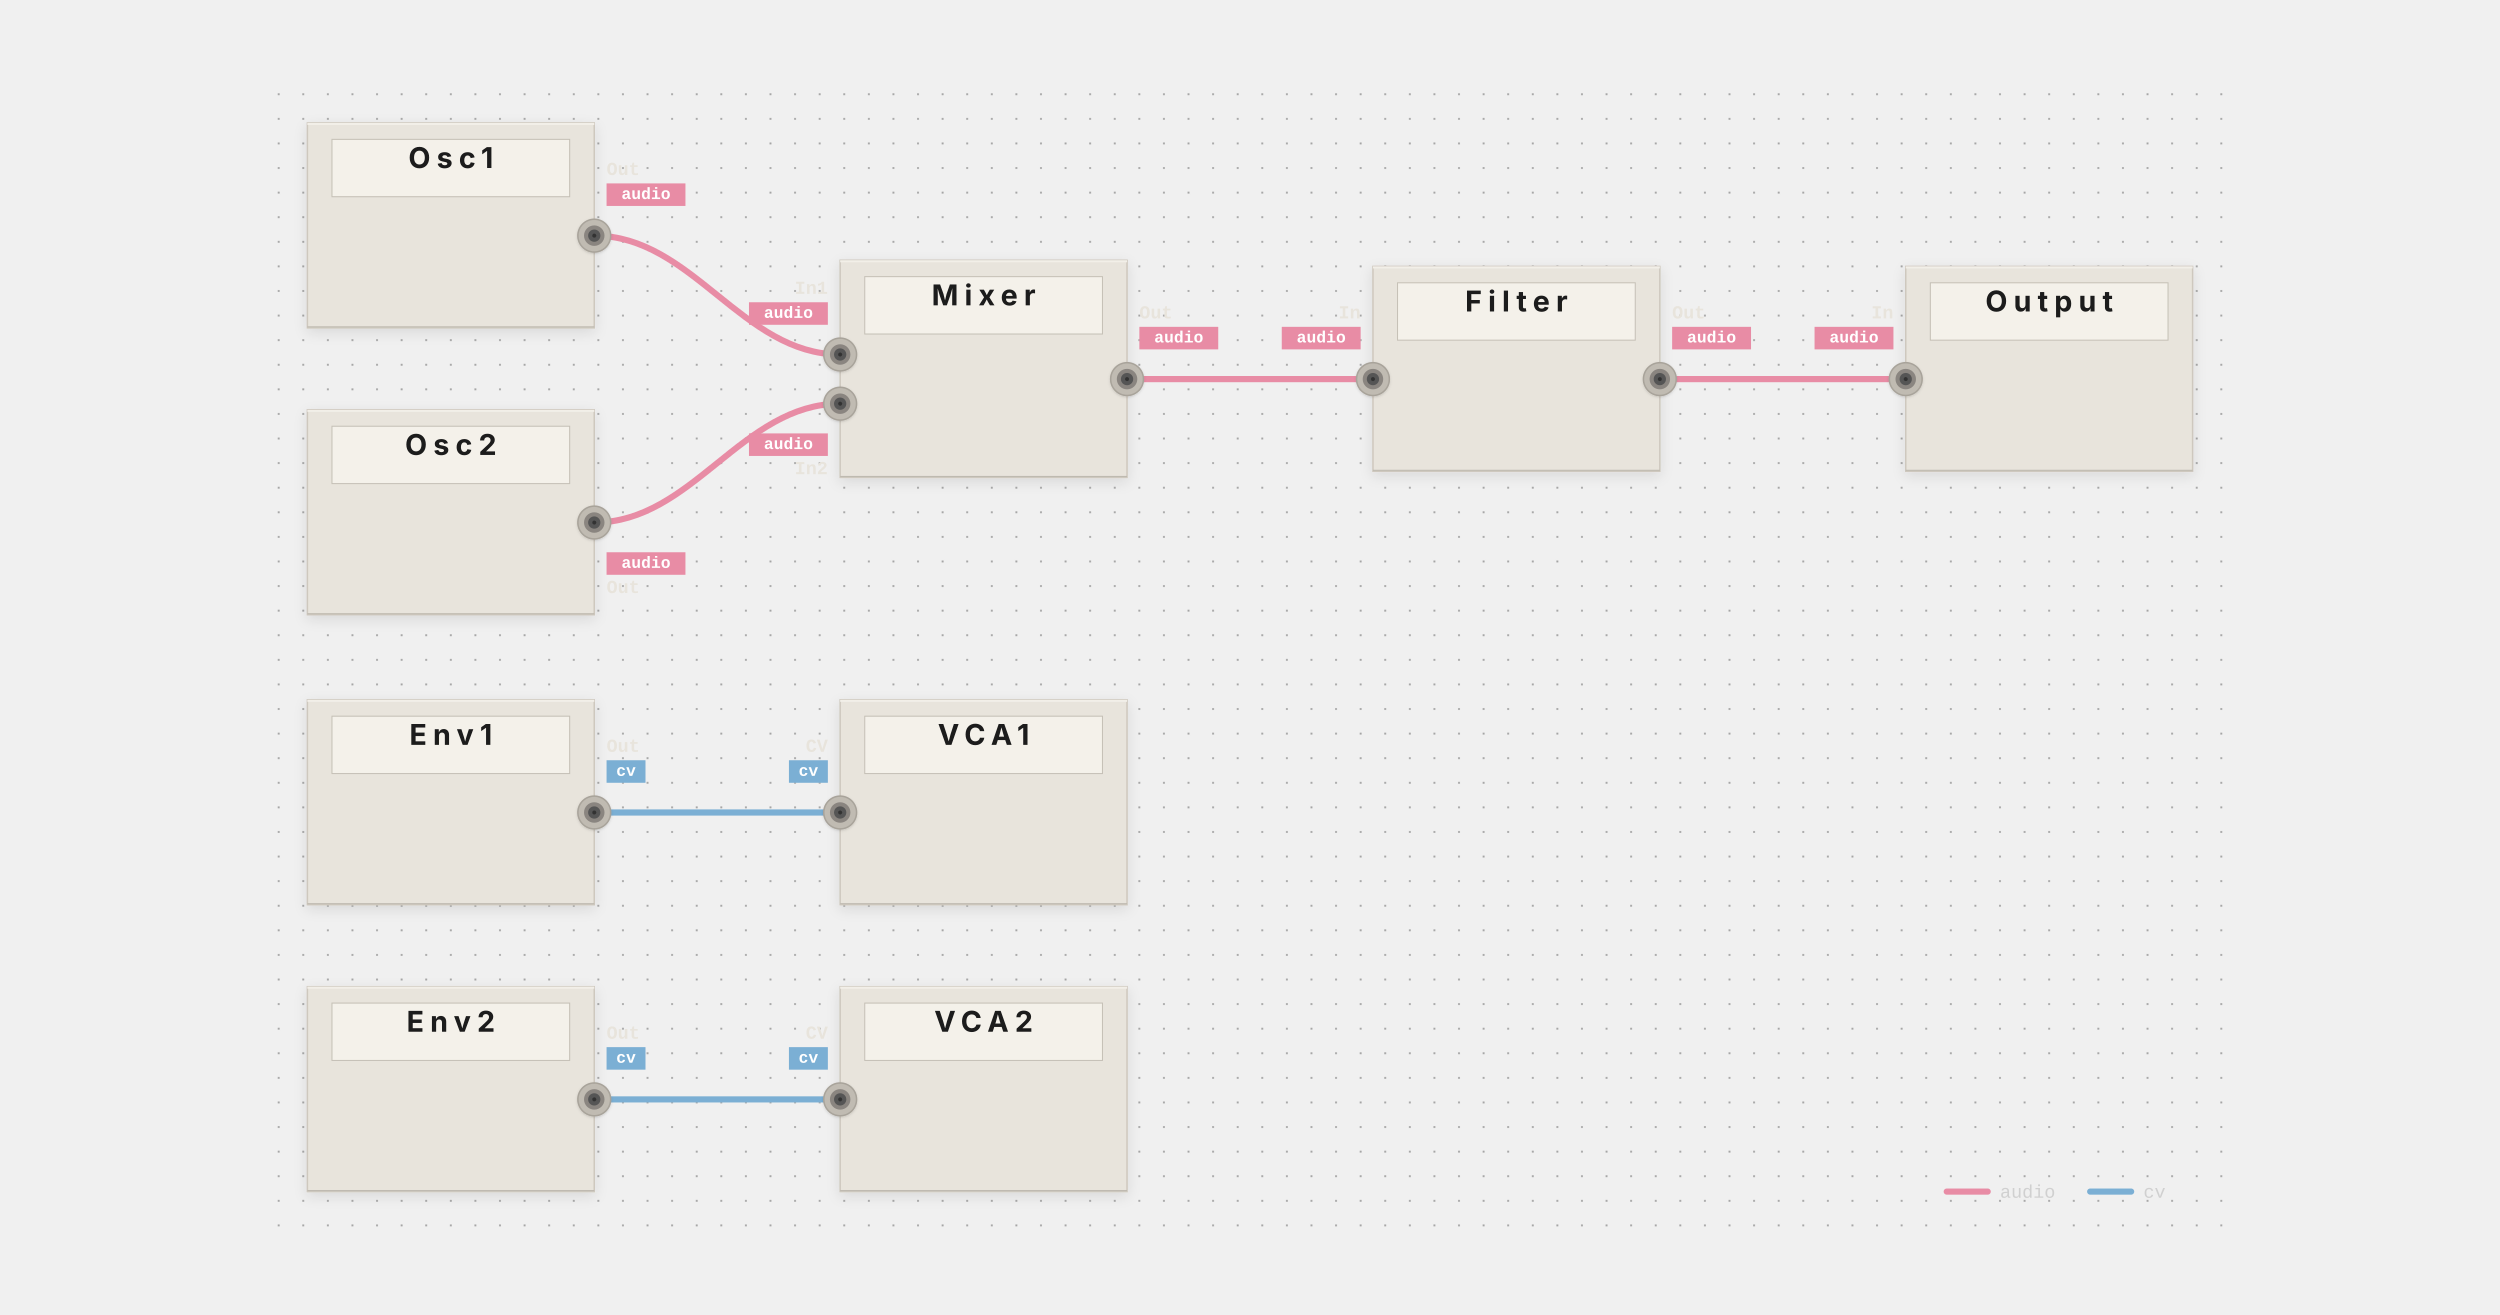
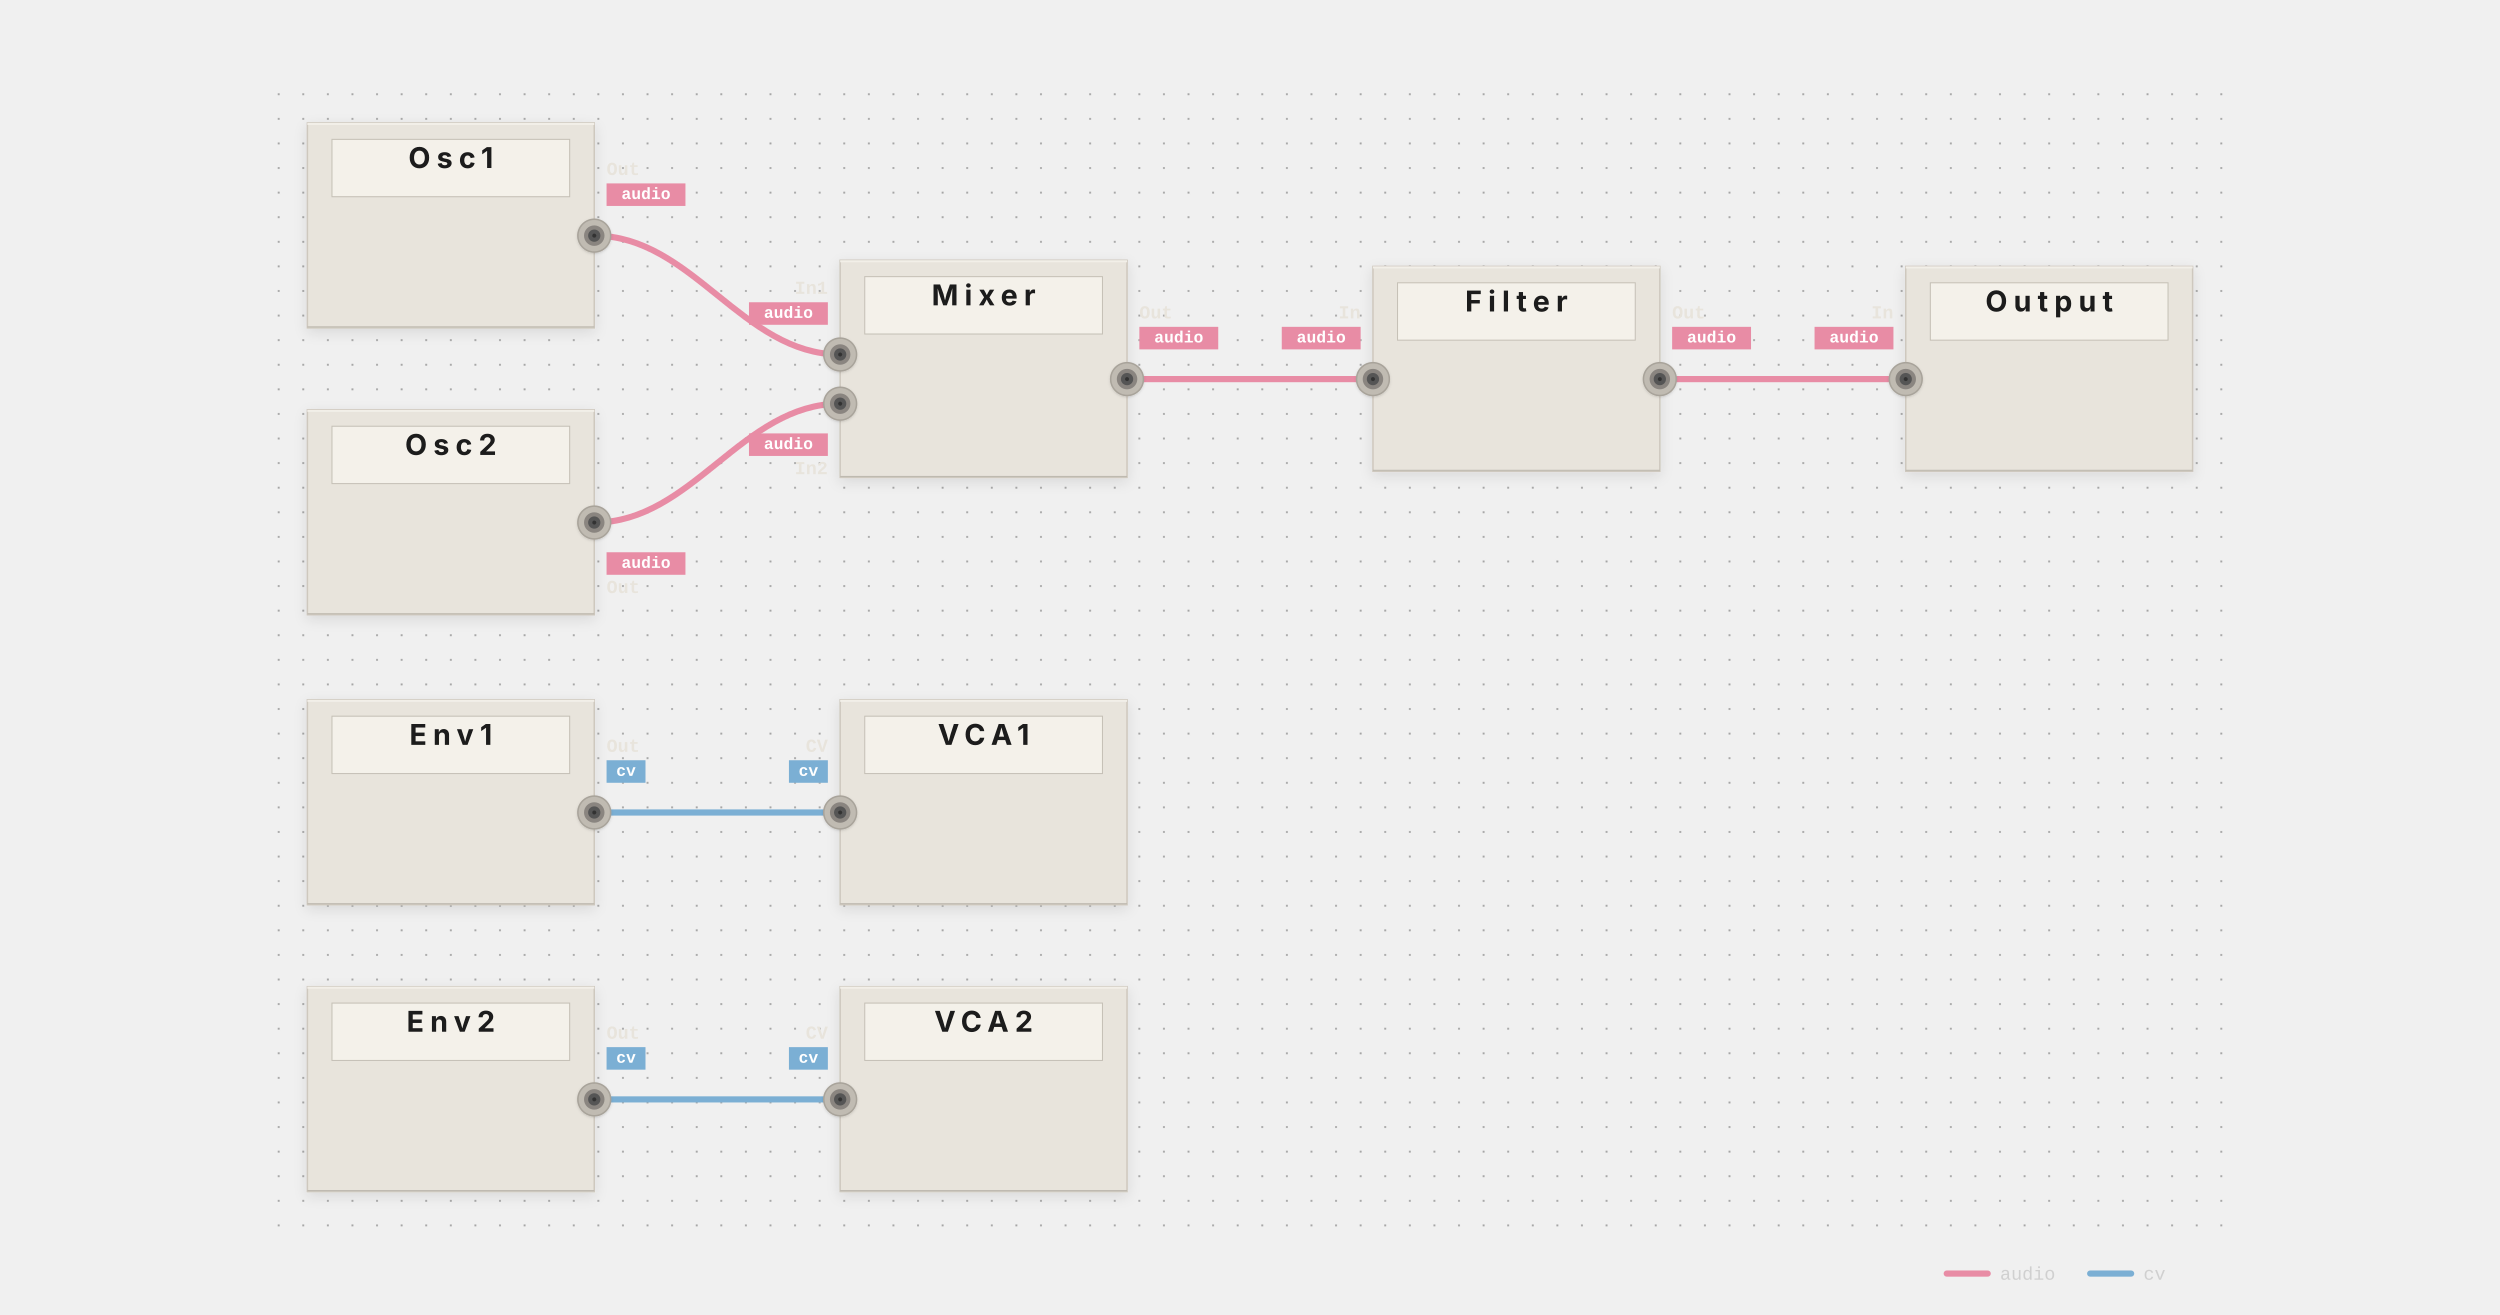
- <svg xmlns="http://www.w3.org/2000/svg" viewBox="-130 -40 1220 641.5" width="100%" data-pf-min-width="1220" role="img" aria-labelledby="pf-16d429-title pf-16d429-desc">
+ <svg xmlns="http://www.w3.org/2000/svg" viewBox="-130 -40 1220 641.5" width="100%" data-pf-min-width="1220" role="img" aria-labelledby="pf-c6a4e8-title pf-c6a4e8-desc">
  <style>@media print { .pf-panel, .pf-jack { filter: none; } }</style>
  <defs>
-     <filter id="pf-16d429-panel-shadow" x="-20%" y="-20%" width="140%" height="140%">
+     <filter id="pf-c6a4e8-panel-shadow" x="-20%" y="-20%" width="140%" height="140%">
      <feDropShadow dx="0" dy="2" stdDeviation="3" flood-opacity="0.1" />
    </filter>
-     <filter id="pf-16d429-jack-shadow" x="-20%" y="-20%" width="140%" height="140%">
+     <filter id="pf-c6a4e8-jack-shadow" x="-20%" y="-20%" width="140%" height="140%">
      <feDropShadow dx="0" dy="0.5" stdDeviation="0.8" flood-opacity="0.15" />
    </filter>
-     <pattern id="pf-16d429-dots" width="12" height="12" patternUnits="userSpaceOnUse">
+     <pattern id="pf-c6a4e8-dots" width="12" height="12" patternUnits="userSpaceOnUse">
      <circle cx="6" cy="6" r="0.5" fill="#555555" opacity="0.5" />
    </pattern>
  </defs>
  <g class="pf-layer-bg">
-     <rect width="960" height="561.5" fill="url(#pf-16d429-dots)" />
+     <rect width="960" height="561.5" fill="url(#pf-c6a4e8-dots)" />
  </g>
  <g class="pf-layer-cables">
    <path d="M 160 75 C 208 75, 232 133, 280 133" stroke="#e88ca5" stroke-width="3" fill="none" stroke-linecap="round" stroke-linejoin="round" data-connection="conn-0" data-signal="audio" />
    <path d="M 160 356.5 C 208 356.5, 232 356.5, 280 356.5" stroke="#7bafd4" stroke-width="3" fill="none" stroke-linecap="round" stroke-linejoin="round" data-connection="conn-1" data-signal="cv" />
    <path d="M 160 215 C 208 215, 232 157, 280 157" stroke="#e88ca5" stroke-width="3" fill="none" stroke-linecap="round" stroke-linejoin="round" data-connection="conn-2" data-signal="audio" />
    <path d="M 160 496.5 C 208 496.5, 232 496.5, 280 496.5" stroke="#7bafd4" stroke-width="3" fill="none" stroke-linecap="round" stroke-linejoin="round" data-connection="conn-3" data-signal="cv" />
    <path d="M 420 145 C 468 145, 492 145, 540 145" stroke="#e88ca5" stroke-width="3" fill="none" stroke-linecap="round" stroke-linejoin="round" data-connection="conn-4" data-signal="audio" />
    <path d="M 680 145 C 728 145, 752 145, 800 145" stroke="#e88ca5" stroke-width="3" fill="none" stroke-linecap="round" stroke-linejoin="round" data-connection="conn-5" data-signal="audio" />
    <circle cx="160" cy="75" r="3.5" fill="#d47a93" />
    <circle cx="280" cy="133" r="3.5" fill="#d47a93" />
    <circle cx="160" cy="356.5" r="3.5" fill="#6a9ec3" />
    <circle cx="280" cy="356.5" r="3.5" fill="#6a9ec3" />
    <circle cx="160" cy="215" r="3.5" fill="#d47a93" />
    <circle cx="280" cy="157" r="3.5" fill="#d47a93" />
    <circle cx="160" cy="496.5" r="3.5" fill="#6a9ec3" />
    <circle cx="280" cy="496.5" r="3.5" fill="#6a9ec3" />
    <circle cx="420" cy="145" r="3.5" fill="#d47a93" />
    <circle cx="540" cy="145" r="3.5" fill="#d47a93" />
    <circle cx="680" cy="145" r="3.5" fill="#d47a93" />
    <circle cx="800" cy="145" r="3.5" fill="#d47a93" />
  </g>
  <g class="pf-layer-panels">
-     <g data-module="Osc1" filter="url(#pf-16d429-panel-shadow)">
+     <g data-module="Osc1" filter="url(#pf-c6a4e8-panel-shadow)">
      <rect x="20" y="20" width="140" height="100" fill="#e8e4dc" stroke="#cec8be" stroke-width="0.75" rx="0" />
      <line x1="20" y1="20.5" x2="160" y2="20.5" stroke="#f2efe8" stroke-width="1" />
      <line x1="20" y1="119.5" x2="160" y2="119.5" stroke="#bdb8ae" stroke-width="0.5" />
      <rect x="32" y="28" width="116" height="28" fill="#f4f1ea" stroke="#c5c0b6" stroke-width="0.5" />
      <text x="90" y="42" text-anchor="middle" font-family="system-ui, -apple-system, BlinkMacSystemFont, 'Segoe UI', sans-serif" font-size="14" font-weight="700" fill="#1a1a1a" letter-spacing="3">Osc1</text>
    </g>
-     <g data-module="Mixer" filter="url(#pf-16d429-panel-shadow)">
+     <g data-module="Mixer" filter="url(#pf-c6a4e8-panel-shadow)">
      <rect x="280" y="87" width="140" height="106" fill="#e8e4dc" stroke="#cec8be" stroke-width="0.75" rx="0" />
      <line x1="280" y1="87.5" x2="420" y2="87.5" stroke="#f2efe8" stroke-width="1" />
      <line x1="280" y1="192.5" x2="420" y2="192.5" stroke="#bdb8ae" stroke-width="0.5" />
      <rect x="292" y="95" width="116" height="28" fill="#f4f1ea" stroke="#c5c0b6" stroke-width="0.5" />
      <text x="350" y="109" text-anchor="middle" font-family="system-ui, -apple-system, BlinkMacSystemFont, 'Segoe UI', sans-serif" font-size="14" font-weight="700" fill="#1a1a1a" letter-spacing="3">Mixer</text>
    </g>
-     <g data-module="Env1" filter="url(#pf-16d429-panel-shadow)">
+     <g data-module="Env1" filter="url(#pf-c6a4e8-panel-shadow)">
      <rect x="20" y="301.5" width="140" height="100" fill="#e8e4dc" stroke="#cec8be" stroke-width="0.75" rx="0" />
      <line x1="20" y1="302" x2="160" y2="302" stroke="#f2efe8" stroke-width="1" />
      <line x1="20" y1="401" x2="160" y2="401" stroke="#bdb8ae" stroke-width="0.5" />
      <rect x="32" y="309.5" width="116" height="28" fill="#f4f1ea" stroke="#c5c0b6" stroke-width="0.5" />
      <text x="90" y="323.5" text-anchor="middle" font-family="system-ui, -apple-system, BlinkMacSystemFont, 'Segoe UI', sans-serif" font-size="14" font-weight="700" fill="#1a1a1a" letter-spacing="3">Env1</text>
    </g>
-     <g data-module="VCA1" filter="url(#pf-16d429-panel-shadow)">
+     <g data-module="VCA1" filter="url(#pf-c6a4e8-panel-shadow)">
      <rect x="280" y="301.5" width="140" height="100" fill="#e8e4dc" stroke="#cec8be" stroke-width="0.75" rx="0" />
      <line x1="280" y1="302" x2="420" y2="302" stroke="#f2efe8" stroke-width="1" />
      <line x1="280" y1="401" x2="420" y2="401" stroke="#bdb8ae" stroke-width="0.5" />
      <rect x="292" y="309.5" width="116" height="28" fill="#f4f1ea" stroke="#c5c0b6" stroke-width="0.5" />
      <text x="350" y="323.5" text-anchor="middle" font-family="system-ui, -apple-system, BlinkMacSystemFont, 'Segoe UI', sans-serif" font-size="14" font-weight="700" fill="#1a1a1a" letter-spacing="3">VCA1</text>
    </g>
-     <g data-module="Osc2" filter="url(#pf-16d429-panel-shadow)">
+     <g data-module="Osc2" filter="url(#pf-c6a4e8-panel-shadow)">
      <rect x="20" y="160" width="140" height="100" fill="#e8e4dc" stroke="#cec8be" stroke-width="0.75" rx="0" />
      <line x1="20" y1="160.5" x2="160" y2="160.5" stroke="#f2efe8" stroke-width="1" />
      <line x1="20" y1="259.5" x2="160" y2="259.5" stroke="#bdb8ae" stroke-width="0.5" />
      <rect x="32" y="168" width="116" height="28" fill="#f4f1ea" stroke="#c5c0b6" stroke-width="0.5" />
      <text x="90" y="182" text-anchor="middle" font-family="system-ui, -apple-system, BlinkMacSystemFont, 'Segoe UI', sans-serif" font-size="14" font-weight="700" fill="#1a1a1a" letter-spacing="3">Osc2</text>
    </g>
-     <g data-module="Env2" filter="url(#pf-16d429-panel-shadow)">
+     <g data-module="Env2" filter="url(#pf-c6a4e8-panel-shadow)">
      <rect x="20" y="441.5" width="140" height="100" fill="#e8e4dc" stroke="#cec8be" stroke-width="0.75" rx="0" />
      <line x1="20" y1="442" x2="160" y2="442" stroke="#f2efe8" stroke-width="1" />
      <line x1="20" y1="541" x2="160" y2="541" stroke="#bdb8ae" stroke-width="0.5" />
      <rect x="32" y="449.5" width="116" height="28" fill="#f4f1ea" stroke="#c5c0b6" stroke-width="0.5" />
      <text x="90" y="463.5" text-anchor="middle" font-family="system-ui, -apple-system, BlinkMacSystemFont, 'Segoe UI', sans-serif" font-size="14" font-weight="700" fill="#1a1a1a" letter-spacing="3">Env2</text>
    </g>
-     <g data-module="VCA2" filter="url(#pf-16d429-panel-shadow)">
+     <g data-module="VCA2" filter="url(#pf-c6a4e8-panel-shadow)">
      <rect x="280" y="441.5" width="140" height="100" fill="#e8e4dc" stroke="#cec8be" stroke-width="0.75" rx="0" />
      <line x1="280" y1="442" x2="420" y2="442" stroke="#f2efe8" stroke-width="1" />
      <line x1="280" y1="541" x2="420" y2="541" stroke="#bdb8ae" stroke-width="0.5" />
      <rect x="292" y="449.5" width="116" height="28" fill="#f4f1ea" stroke="#c5c0b6" stroke-width="0.5" />
      <text x="350" y="463.5" text-anchor="middle" font-family="system-ui, -apple-system, BlinkMacSystemFont, 'Segoe UI', sans-serif" font-size="14" font-weight="700" fill="#1a1a1a" letter-spacing="3">VCA2</text>
    </g>
-     <g data-module="Filter" filter="url(#pf-16d429-panel-shadow)">
+     <g data-module="Filter" filter="url(#pf-c6a4e8-panel-shadow)">
      <rect x="540" y="90" width="140" height="100" fill="#e8e4dc" stroke="#cec8be" stroke-width="0.75" rx="0" />
      <line x1="540" y1="90.5" x2="680" y2="90.5" stroke="#f2efe8" stroke-width="1" />
      <line x1="540" y1="189.5" x2="680" y2="189.5" stroke="#bdb8ae" stroke-width="0.5" />
      <rect x="552" y="98" width="116" height="28" fill="#f4f1ea" stroke="#c5c0b6" stroke-width="0.5" />
      <text x="610" y="112" text-anchor="middle" font-family="system-ui, -apple-system, BlinkMacSystemFont, 'Segoe UI', sans-serif" font-size="14" font-weight="700" fill="#1a1a1a" letter-spacing="3">Filter</text>
    </g>
-     <g data-module="Output" filter="url(#pf-16d429-panel-shadow)">
+     <g data-module="Output" filter="url(#pf-c6a4e8-panel-shadow)">
      <rect x="800" y="90" width="140" height="100" fill="#e8e4dc" stroke="#cec8be" stroke-width="0.75" rx="0" />
      <line x1="800" y1="90.5" x2="940" y2="90.5" stroke="#f2efe8" stroke-width="1" />
      <line x1="800" y1="189.5" x2="940" y2="189.5" stroke="#bdb8ae" stroke-width="0.5" />
      <rect x="812" y="98" width="116" height="28" fill="#f4f1ea" stroke="#c5c0b6" stroke-width="0.5" />
      <text x="870" y="112" text-anchor="middle" font-family="system-ui, -apple-system, BlinkMacSystemFont, 'Segoe UI', sans-serif" font-size="14" font-weight="700" fill="#1a1a1a" letter-spacing="3">Output</text>
    </g>
  </g>
  <g class="pf-layer-params" />
  <g class="pf-layer-jacks">
-     <g data-port="osc1.out" filter="url(#pf-16d429-jack-shadow)">
+     <g data-port="osc1.out" filter="url(#pf-c6a4e8-jack-shadow)">
      <circle cx="160" cy="75" r="8" fill="#c0bbb2" stroke="#a8a39a" stroke-width="0.75" />
      <circle cx="160" cy="75" r="5" fill="#8a8580" />
      <circle cx="160" cy="75" r="3" fill="#555555" />
      <circle cx="160" cy="75" r="1" fill="#333333" />
    </g>
-     <g data-port="mixer.in1" filter="url(#pf-16d429-jack-shadow)">
+     <g data-port="mixer.in1" filter="url(#pf-c6a4e8-jack-shadow)">
      <circle cx="280" cy="133" r="8" fill="#c0bbb2" stroke="#a8a39a" stroke-width="0.75" />
      <circle cx="280" cy="133" r="5" fill="#8a8580" />
      <circle cx="280" cy="133" r="3" fill="#555555" />
      <circle cx="280" cy="133" r="1" fill="#333333" />
    </g>
-     <g data-port="mixer.in2" filter="url(#pf-16d429-jack-shadow)">
+     <g data-port="mixer.in2" filter="url(#pf-c6a4e8-jack-shadow)">
      <circle cx="280" cy="157" r="8" fill="#c0bbb2" stroke="#a8a39a" stroke-width="0.75" />
      <circle cx="280" cy="157" r="5" fill="#8a8580" />
      <circle cx="280" cy="157" r="3" fill="#555555" />
      <circle cx="280" cy="157" r="1" fill="#333333" />
    </g>
-     <g data-port="mixer.out" filter="url(#pf-16d429-jack-shadow)">
+     <g data-port="mixer.out" filter="url(#pf-c6a4e8-jack-shadow)">
      <circle cx="420" cy="145" r="8" fill="#c0bbb2" stroke="#a8a39a" stroke-width="0.75" />
      <circle cx="420" cy="145" r="5" fill="#8a8580" />
      <circle cx="420" cy="145" r="3" fill="#555555" />
      <circle cx="420" cy="145" r="1" fill="#333333" />
    </g>
-     <g data-port="env1.out" filter="url(#pf-16d429-jack-shadow)">
+     <g data-port="env1.out" filter="url(#pf-c6a4e8-jack-shadow)">
      <circle cx="160" cy="356.5" r="8" fill="#c0bbb2" stroke="#a8a39a" stroke-width="0.75" />
      <circle cx="160" cy="356.5" r="5" fill="#8a8580" />
      <circle cx="160" cy="356.5" r="3" fill="#555555" />
      <circle cx="160" cy="356.5" r="1" fill="#333333" />
    </g>
-     <g data-port="vca1.cv" filter="url(#pf-16d429-jack-shadow)">
+     <g data-port="vca1.cv" filter="url(#pf-c6a4e8-jack-shadow)">
      <circle cx="280" cy="356.5" r="8" fill="#c0bbb2" stroke="#a8a39a" stroke-width="0.75" />
      <circle cx="280" cy="356.5" r="5" fill="#8a8580" />
      <circle cx="280" cy="356.5" r="3" fill="#555555" />
      <circle cx="280" cy="356.5" r="1" fill="#333333" />
    </g>
-     <g data-port="osc2.out" filter="url(#pf-16d429-jack-shadow)">
+     <g data-port="osc2.out" filter="url(#pf-c6a4e8-jack-shadow)">
      <circle cx="160" cy="215" r="8" fill="#c0bbb2" stroke="#a8a39a" stroke-width="0.75" />
      <circle cx="160" cy="215" r="5" fill="#8a8580" />
      <circle cx="160" cy="215" r="3" fill="#555555" />
      <circle cx="160" cy="215" r="1" fill="#333333" />
    </g>
-     <g data-port="env2.out" filter="url(#pf-16d429-jack-shadow)">
+     <g data-port="env2.out" filter="url(#pf-c6a4e8-jack-shadow)">
      <circle cx="160" cy="496.5" r="8" fill="#c0bbb2" stroke="#a8a39a" stroke-width="0.75" />
      <circle cx="160" cy="496.5" r="5" fill="#8a8580" />
      <circle cx="160" cy="496.5" r="3" fill="#555555" />
      <circle cx="160" cy="496.5" r="1" fill="#333333" />
    </g>
-     <g data-port="vca2.cv" filter="url(#pf-16d429-jack-shadow)">
+     <g data-port="vca2.cv" filter="url(#pf-c6a4e8-jack-shadow)">
      <circle cx="280" cy="496.5" r="8" fill="#c0bbb2" stroke="#a8a39a" stroke-width="0.75" />
      <circle cx="280" cy="496.5" r="5" fill="#8a8580" />
      <circle cx="280" cy="496.5" r="3" fill="#555555" />
      <circle cx="280" cy="496.5" r="1" fill="#333333" />
    </g>
-     <g data-port="filter.in" filter="url(#pf-16d429-jack-shadow)">
+     <g data-port="filter.in" filter="url(#pf-c6a4e8-jack-shadow)">
      <circle cx="540" cy="145" r="8" fill="#c0bbb2" stroke="#a8a39a" stroke-width="0.75" />
      <circle cx="540" cy="145" r="5" fill="#8a8580" />
      <circle cx="540" cy="145" r="3" fill="#555555" />
      <circle cx="540" cy="145" r="1" fill="#333333" />
    </g>
-     <g data-port="filter.out" filter="url(#pf-16d429-jack-shadow)">
+     <g data-port="filter.out" filter="url(#pf-c6a4e8-jack-shadow)">
      <circle cx="680" cy="145" r="8" fill="#c0bbb2" stroke="#a8a39a" stroke-width="0.75" />
      <circle cx="680" cy="145" r="5" fill="#8a8580" />
      <circle cx="680" cy="145" r="3" fill="#555555" />
      <circle cx="680" cy="145" r="1" fill="#333333" />
    </g>
-     <g data-port="output.in" filter="url(#pf-16d429-jack-shadow)">
+     <g data-port="output.in" filter="url(#pf-c6a4e8-jack-shadow)">
      <circle cx="800" cy="145" r="8" fill="#c0bbb2" stroke="#a8a39a" stroke-width="0.75" />
      <circle cx="800" cy="145" r="5" fill="#8a8580" />
      <circle cx="800" cy="145" r="3" fill="#555555" />
      <circle cx="800" cy="145" r="1" fill="#333333" />
    </g>
  </g>
  <g class="pf-layer-labels">
    <text x="166" y="43" font-family="'SF Mono', 'Fira Code', Consolas, 'Courier New', monospace" font-size="9" fill="#e8e4dc" font-weight="600" text-anchor="start" dominant-baseline="central">Out</text>
    <rect class="pf-port-pill" x="166" y="49.5" width="38.5" height="11" rx="0" fill="#e88ca5" data-signal="audio" />
    <text class="pf-port-pill-text" x="185.25" y="55" text-anchor="middle" dominant-baseline="central" font-family="'SF Mono', 'Fira Code', Consolas, 'Courier New', monospace" font-size="8" fill="#ffffff" font-weight="600">audio</text>
    <text x="274" y="101" font-family="'SF Mono', 'Fira Code', Consolas, 'Courier New', monospace" font-size="9" fill="#e8e4dc" font-weight="600" text-anchor="end" dominant-baseline="central">In1</text>
    <rect class="pf-port-pill" x="235.5" y="107.5" width="38.5" height="11" rx="0" fill="#e88ca5" data-signal="audio" />
    <text class="pf-port-pill-text" x="254.75" y="113" text-anchor="middle" dominant-baseline="central" font-family="'SF Mono', 'Fira Code', Consolas, 'Courier New', monospace" font-size="8" fill="#ffffff" font-weight="600">audio</text>
    <text x="274" y="189" font-family="'SF Mono', 'Fira Code', Consolas, 'Courier New', monospace" font-size="9" fill="#e8e4dc" font-weight="600" text-anchor="end" dominant-baseline="central">In2</text>
    <rect class="pf-port-pill" x="235.5" y="171.5" width="38.5" height="11" rx="0" fill="#e88ca5" data-signal="audio" />
    <text class="pf-port-pill-text" x="254.75" y="177" text-anchor="middle" dominant-baseline="central" font-family="'SF Mono', 'Fira Code', Consolas, 'Courier New', monospace" font-size="8" fill="#ffffff" font-weight="600">audio</text>
    <text x="426" y="113" font-family="'SF Mono', 'Fira Code', Consolas, 'Courier New', monospace" font-size="9" fill="#e8e4dc" font-weight="600" text-anchor="start" dominant-baseline="central">Out</text>
    <rect class="pf-port-pill" x="426" y="119.5" width="38.5" height="11" rx="0" fill="#e88ca5" data-signal="audio" />
    <text class="pf-port-pill-text" x="445.25" y="125" text-anchor="middle" dominant-baseline="central" font-family="'SF Mono', 'Fira Code', Consolas, 'Courier New', monospace" font-size="8" fill="#ffffff" font-weight="600">audio</text>
    <text x="166" y="324.5" font-family="'SF Mono', 'Fira Code', Consolas, 'Courier New', monospace" font-size="9" fill="#e8e4dc" font-weight="600" text-anchor="start" dominant-baseline="central">Out</text>
    <rect class="pf-port-pill" x="166" y="331" width="19" height="11" rx="0" fill="#7bafd4" data-signal="cv" />
    <text class="pf-port-pill-text" x="175.5" y="336.5" text-anchor="middle" dominant-baseline="central" font-family="'SF Mono', 'Fira Code', Consolas, 'Courier New', monospace" font-size="8" fill="#ffffff" font-weight="600">cv</text>
    <text x="274" y="324.5" font-family="'SF Mono', 'Fira Code', Consolas, 'Courier New', monospace" font-size="9" fill="#e8e4dc" font-weight="600" text-anchor="end" dominant-baseline="central">CV</text>
    <rect class="pf-port-pill" x="255" y="331" width="19" height="11" rx="0" fill="#7bafd4" data-signal="cv" />
    <text class="pf-port-pill-text" x="264.5" y="336.5" text-anchor="middle" dominant-baseline="central" font-family="'SF Mono', 'Fira Code', Consolas, 'Courier New', monospace" font-size="8" fill="#ffffff" font-weight="600">cv</text>
    <text x="166" y="247" font-family="'SF Mono', 'Fira Code', Consolas, 'Courier New', monospace" font-size="9" fill="#e8e4dc" font-weight="600" text-anchor="start" dominant-baseline="central">Out</text>
    <rect class="pf-port-pill" x="166" y="229.5" width="38.5" height="11" rx="0" fill="#e88ca5" data-signal="audio" />
    <text class="pf-port-pill-text" x="185.25" y="235" text-anchor="middle" dominant-baseline="central" font-family="'SF Mono', 'Fira Code', Consolas, 'Courier New', monospace" font-size="8" fill="#ffffff" font-weight="600">audio</text>
    <text x="166" y="464.5" font-family="'SF Mono', 'Fira Code', Consolas, 'Courier New', monospace" font-size="9" fill="#e8e4dc" font-weight="600" text-anchor="start" dominant-baseline="central">Out</text>
    <rect class="pf-port-pill" x="166" y="471" width="19" height="11" rx="0" fill="#7bafd4" data-signal="cv" />
    <text class="pf-port-pill-text" x="175.5" y="476.5" text-anchor="middle" dominant-baseline="central" font-family="'SF Mono', 'Fira Code', Consolas, 'Courier New', monospace" font-size="8" fill="#ffffff" font-weight="600">cv</text>
    <text x="274" y="464.5" font-family="'SF Mono', 'Fira Code', Consolas, 'Courier New', monospace" font-size="9" fill="#e8e4dc" font-weight="600" text-anchor="end" dominant-baseline="central">CV</text>
    <rect class="pf-port-pill" x="255" y="471" width="19" height="11" rx="0" fill="#7bafd4" data-signal="cv" />
    <text class="pf-port-pill-text" x="264.5" y="476.5" text-anchor="middle" dominant-baseline="central" font-family="'SF Mono', 'Fira Code', Consolas, 'Courier New', monospace" font-size="8" fill="#ffffff" font-weight="600">cv</text>
    <text x="534" y="113" font-family="'SF Mono', 'Fira Code', Consolas, 'Courier New', monospace" font-size="9" fill="#e8e4dc" font-weight="600" text-anchor="end" dominant-baseline="central">In</text>
    <rect class="pf-port-pill" x="495.5" y="119.5" width="38.5" height="11" rx="0" fill="#e88ca5" data-signal="audio" />
    <text class="pf-port-pill-text" x="514.75" y="125" text-anchor="middle" dominant-baseline="central" font-family="'SF Mono', 'Fira Code', Consolas, 'Courier New', monospace" font-size="8" fill="#ffffff" font-weight="600">audio</text>
    <text x="686" y="113" font-family="'SF Mono', 'Fira Code', Consolas, 'Courier New', monospace" font-size="9" fill="#e8e4dc" font-weight="600" text-anchor="start" dominant-baseline="central">Out</text>
    <rect class="pf-port-pill" x="686" y="119.5" width="38.5" height="11" rx="0" fill="#e88ca5" data-signal="audio" />
    <text class="pf-port-pill-text" x="705.25" y="125" text-anchor="middle" dominant-baseline="central" font-family="'SF Mono', 'Fira Code', Consolas, 'Courier New', monospace" font-size="8" fill="#ffffff" font-weight="600">audio</text>
    <text x="794" y="113" font-family="'SF Mono', 'Fira Code', Consolas, 'Courier New', monospace" font-size="9" fill="#e8e4dc" font-weight="600" text-anchor="end" dominant-baseline="central">In</text>
    <rect class="pf-port-pill" x="755.5" y="119.5" width="38.5" height="11" rx="0" fill="#e88ca5" data-signal="audio" />
    <text class="pf-port-pill-text" x="774.75" y="125" text-anchor="middle" dominant-baseline="central" font-family="'SF Mono', 'Fira Code', Consolas, 'Courier New', monospace" font-size="8" fill="#ffffff" font-weight="600">audio</text>
  </g>
  <g class="pf-layer-annotations" />
  <g class="pf-layer-legend">
-     <g transform="translate(820, 541.5)">
+     <g transform="translate(820, 581.5)">
      <line x1="0" y1="0" x2="20" y2="0" stroke="#e88ca5" stroke-width="3" stroke-linecap="round" />
      <text x="26" y="3" font-family="'SF Mono', 'Fira Code', Consolas, 'Courier New', monospace" font-size="9" fill="#d0d0d0">audio</text>
    </g>
-     <g transform="translate(890, 541.5)">
+     <g transform="translate(890, 581.5)">
      <line x1="0" y1="0" x2="20" y2="0" stroke="#7bafd4" stroke-width="3" stroke-linecap="round" />
      <text x="26" y="3" font-family="'SF Mono', 'Fira Code', Consolas, 'Courier New', monospace" font-size="9" fill="#d0d0d0">cv</text>
    </g>
  </g>
</svg>
